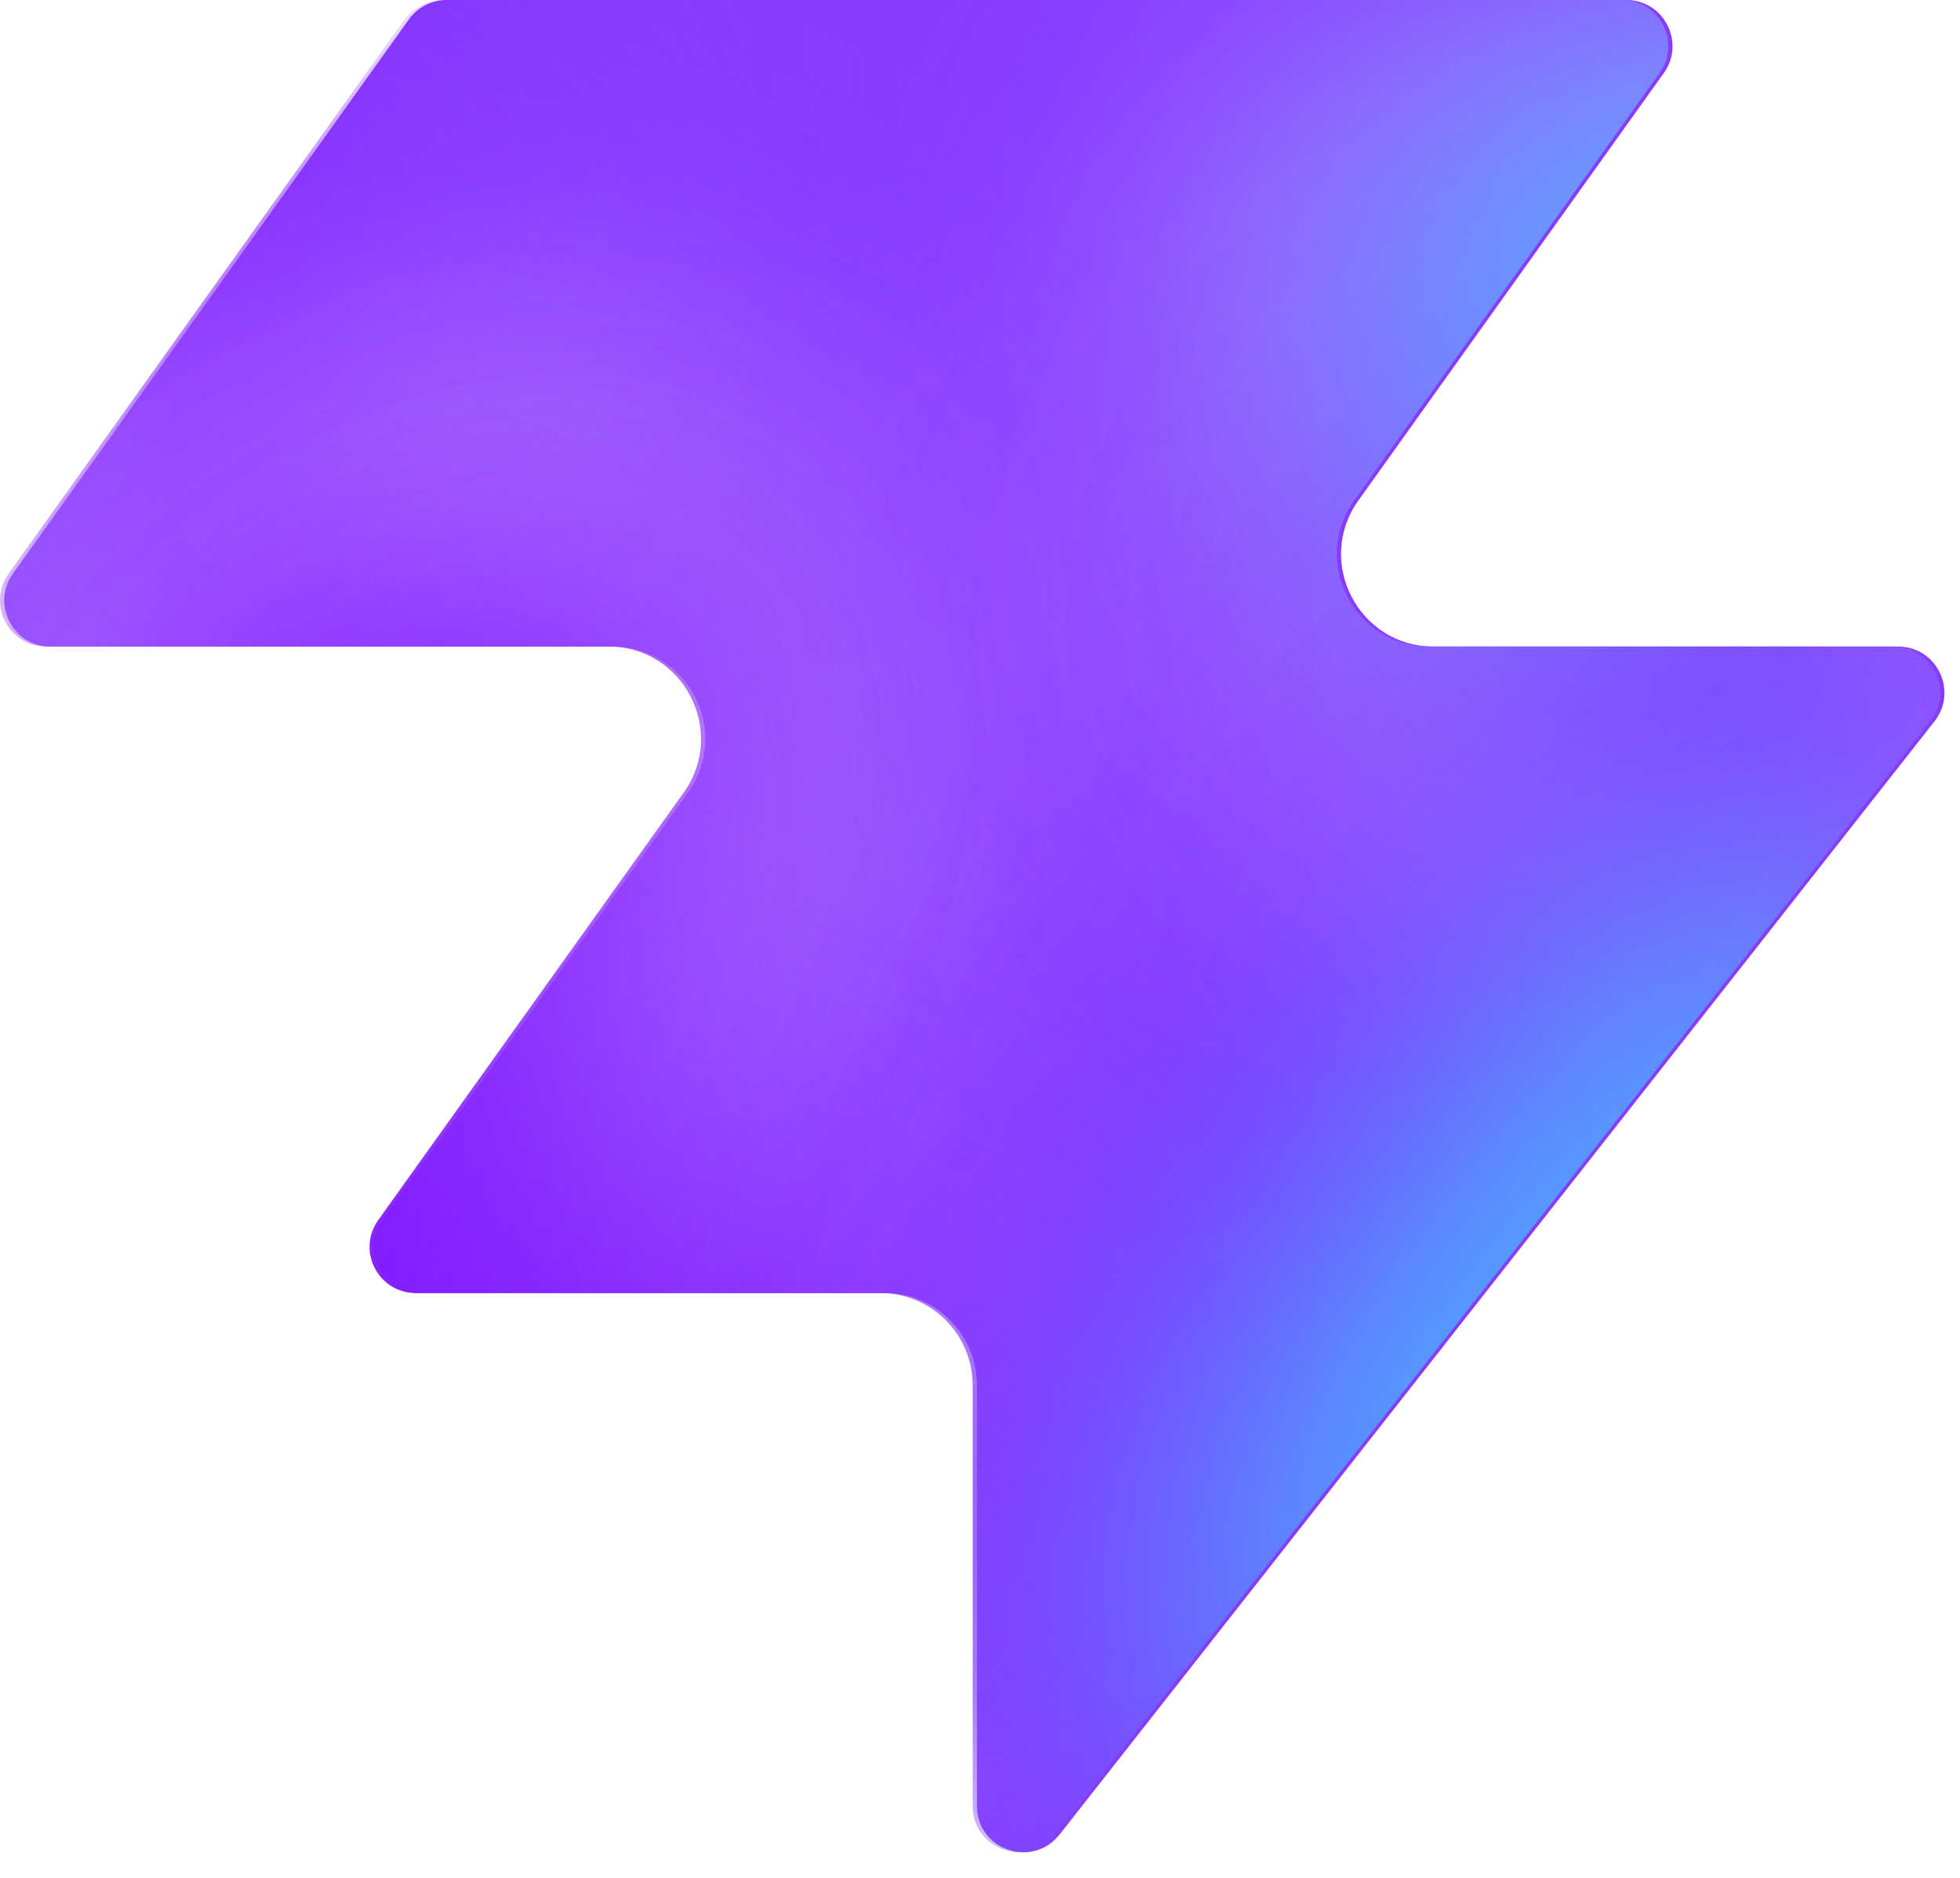
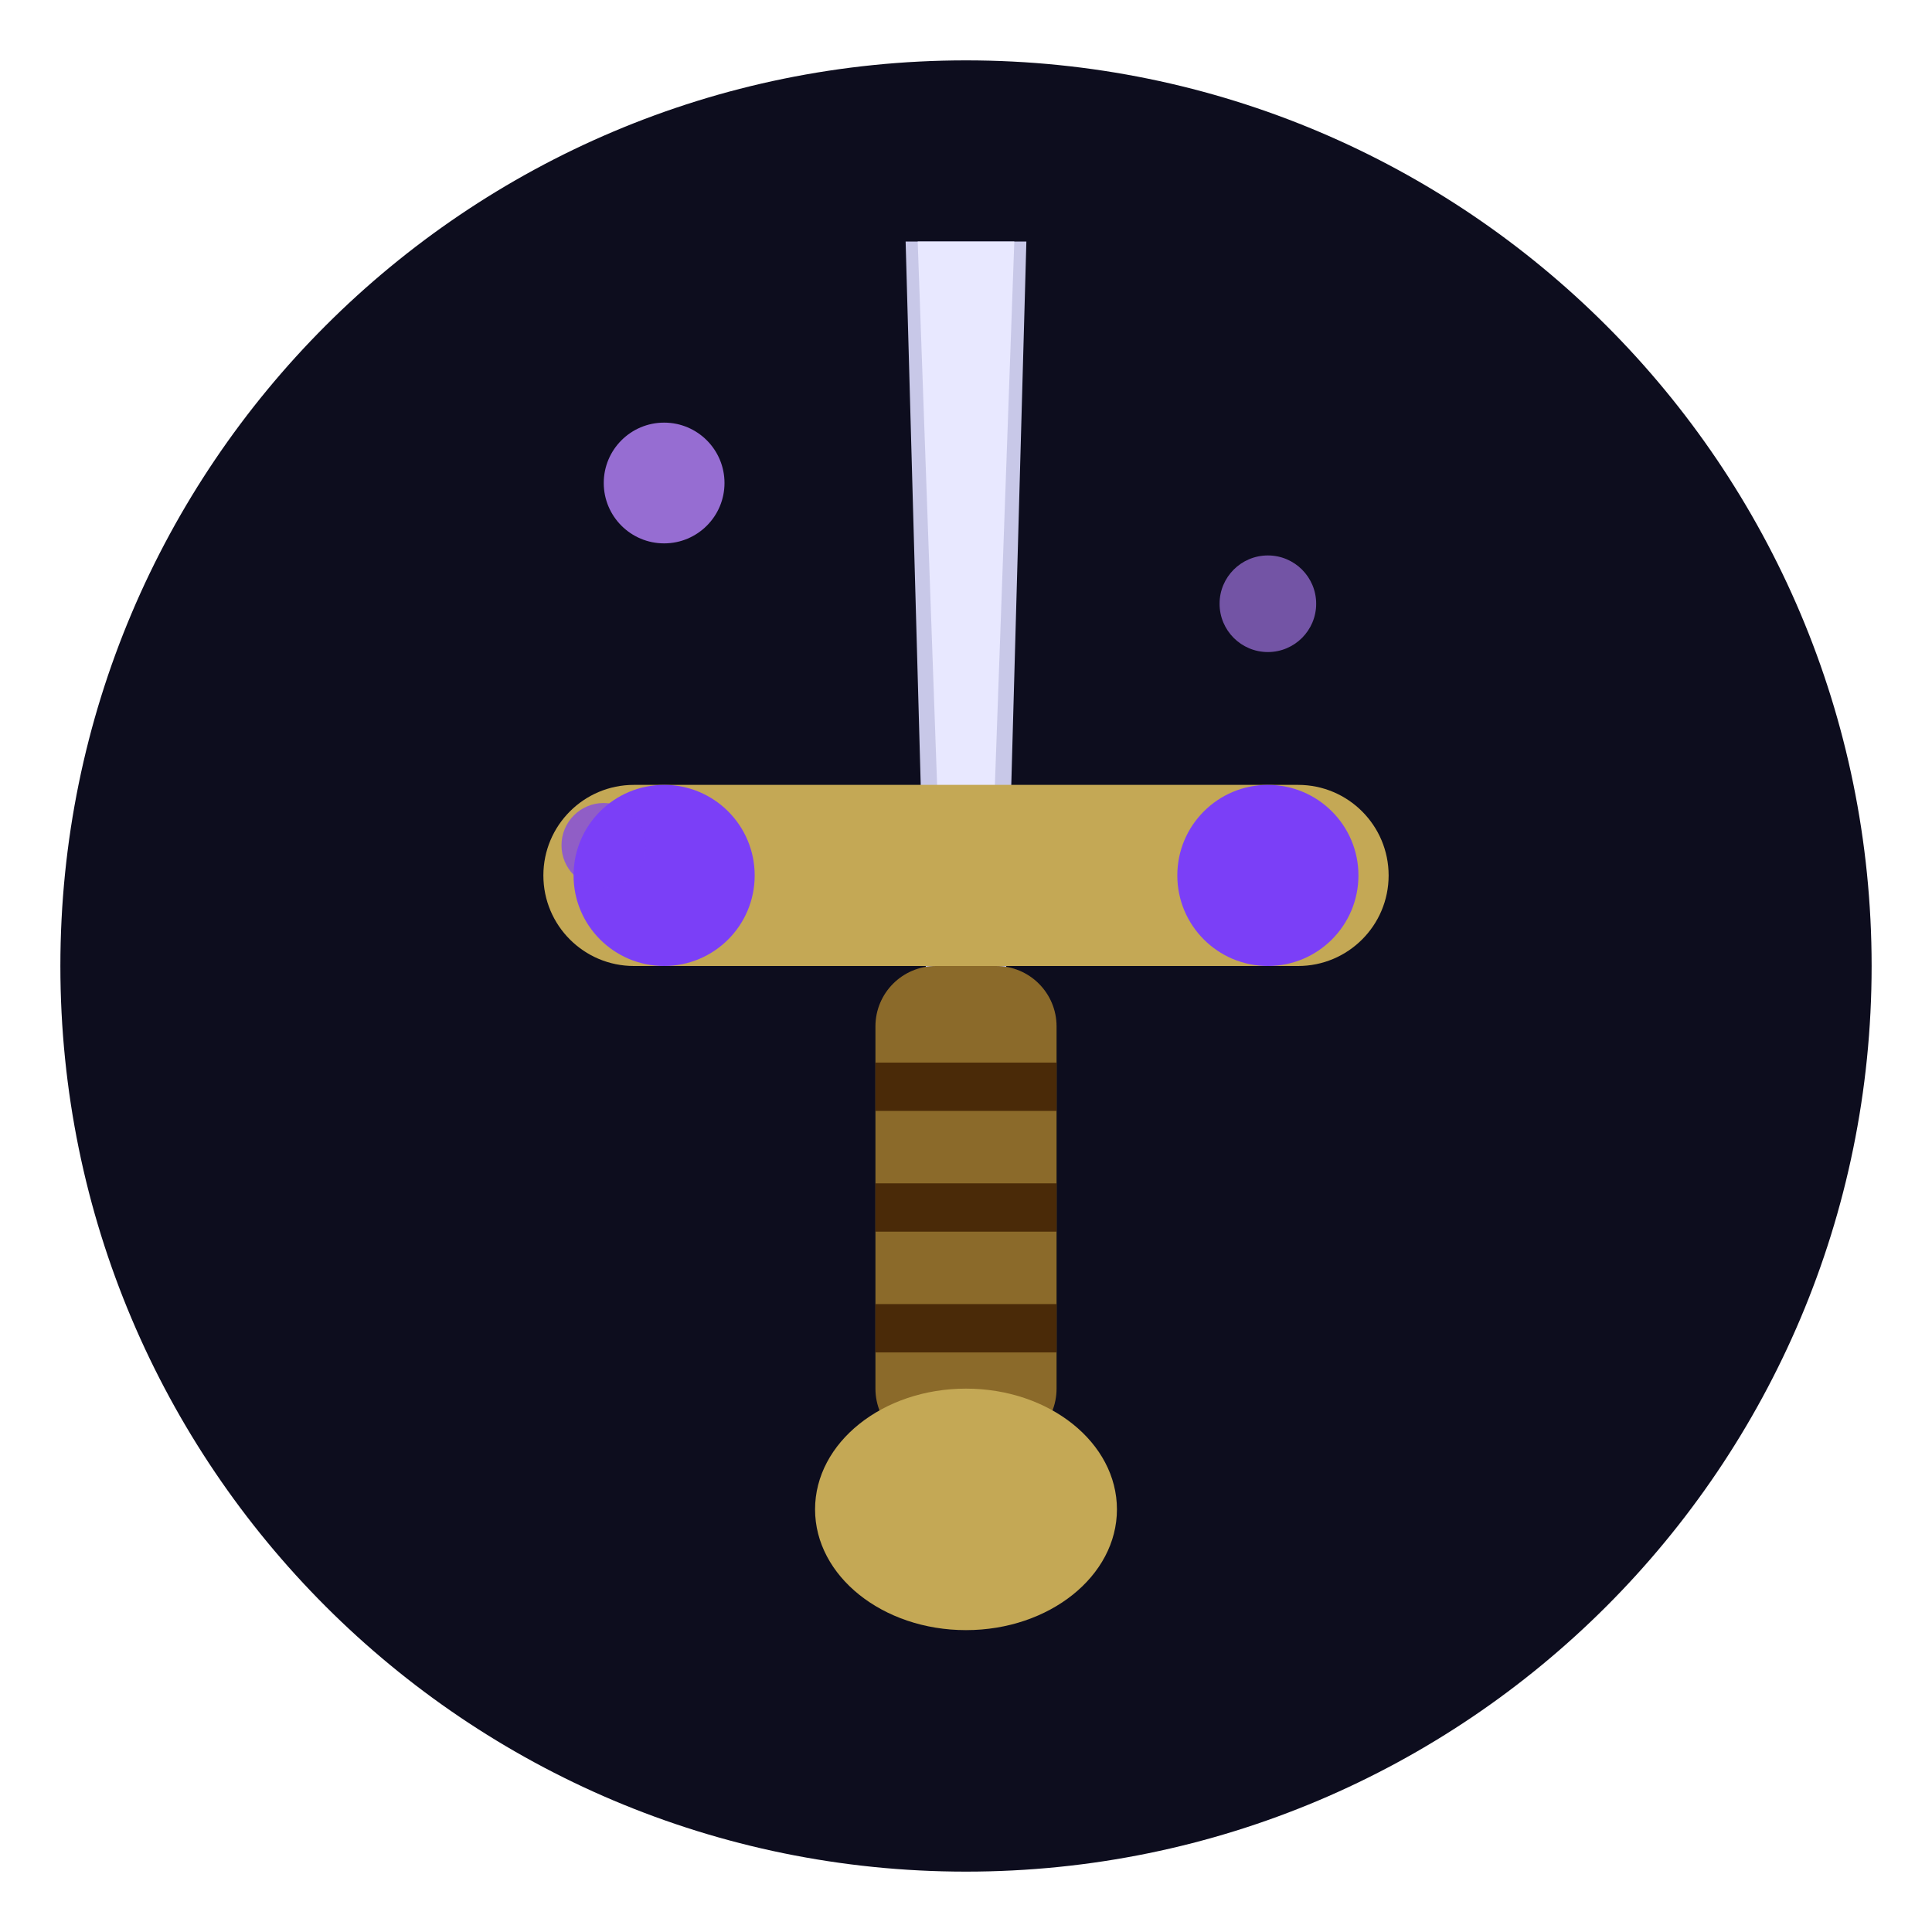
- <svg xmlns="http://www.w3.org/2000/svg" width="48" height="46" fill="none" viewBox="0 0 48 46">
-   <path fill="#863bff" d="M25.946 44.938c-.664.845-2.021.375-2.021-.698V33.937a2.26 2.26 0 0 0-2.262-2.262H10.287c-.92 0-1.456-1.04-.92-1.788l7.48-10.471c1.07-1.497 0-3.578-1.842-3.578H1.237c-.92 0-1.456-1.04-.92-1.788L10.013.474c.214-.297.556-.474.92-.474h28.894c.92 0 1.456 1.04.92 1.788l-7.48 10.471c-1.07 1.498 0 3.579 1.842 3.579h11.377c.943 0 1.473 1.088.89 1.83L25.947 44.94z" style="fill:#863bff;fill:color(display-p3 .525 .23 1);fill-opacity:1" />
-   <mask id="a" width="48" height="46" x="0" y="0" maskUnits="userSpaceOnUse" style="mask-type:alpha">
-     <path fill="#000" d="M25.842 44.938c-.664.844-2.021.375-2.021-.698V33.937a2.26 2.26 0 0 0-2.262-2.262H10.183c-.92 0-1.456-1.04-.92-1.788l7.48-10.471c1.07-1.498 0-3.579-1.842-3.579H1.133c-.92 0-1.456-1.04-.92-1.787L9.91.473c.214-.297.556-.474.92-.474h28.894c.92 0 1.456 1.04.92 1.788l-7.48 10.471c-1.07 1.498 0 3.578 1.842 3.578h11.377c.943 0 1.473 1.088.89 1.832L25.843 44.94z" style="fill:#000;fill-opacity:1" />
-   </mask>
-   <g mask="url(#a)">
-     <g filter="url(#b)">
-       <ellipse cx="5.508" cy="14.704" fill="#ede6ff" rx="5.508" ry="14.704" style="fill:#ede6ff;fill:color(display-p3 .927 .903 1);fill-opacity:1" transform="matrix(.00324 1 1 -.00324 -4.47 31.516)" />
-     </g>
-     <g filter="url(#c)">
-       <ellipse cx="10.399" cy="29.851" fill="#ede6ff" rx="10.399" ry="29.851" style="fill:#ede6ff;fill:color(display-p3 .927 .903 1);fill-opacity:1" transform="matrix(.00324 1 1 -.00324 -39.328 7.883)" />
-     </g>
-     <g filter="url(#d)">
-       <ellipse cx="5.508" cy="30.487" fill="#7e14ff" rx="5.508" ry="30.487" style="fill:#7e14ff;fill:color(display-p3 .492 .077 1);fill-opacity:1" transform="rotate(89.814 -25.913 -14.639)scale(1 -1)" />
-     </g>
-     <g filter="url(#e)">
-       <ellipse cx="5.508" cy="30.599" fill="#7e14ff" rx="5.508" ry="30.599" style="fill:#7e14ff;fill:color(display-p3 .492 .077 1);fill-opacity:1" transform="rotate(89.814 -32.644 -3.334)scale(1 -1)" />
-     </g>
-     <g filter="url(#f)">
-       <ellipse cx="5.508" cy="30.599" fill="#7e14ff" rx="5.508" ry="30.599" style="fill:#7e14ff;fill:color(display-p3 .492 .077 1);fill-opacity:1" transform="matrix(.00324 1 1 -.00324 -34.34 30.47)" />
-     </g>
-     <g filter="url(#g)">
-       <ellipse cx="14.072" cy="22.078" fill="#ede6ff" rx="14.072" ry="22.078" style="fill:#ede6ff;fill:color(display-p3 .927 .903 1);fill-opacity:1" transform="rotate(93.35 24.506 48.493)scale(-1 1)" />
-     </g>
-     <g filter="url(#h)">
-       <ellipse cx="3.47" cy="21.501" fill="#7e14ff" rx="3.47" ry="21.501" style="fill:#7e14ff;fill:color(display-p3 .492 .077 1);fill-opacity:1" transform="rotate(89.009 28.708 47.59)scale(-1 1)" />
-     </g>
-     <g filter="url(#i)">
-       <ellipse cx="3.47" cy="21.501" fill="#7e14ff" rx="3.47" ry="21.501" style="fill:#7e14ff;fill:color(display-p3 .492 .077 1);fill-opacity:1" transform="rotate(89.009 28.708 47.59)scale(-1 1)" />
-     </g>
-     <g filter="url(#j)">
-       <ellipse cx=".387" cy="8.972" fill="#7e14ff" rx="4.407" ry="29.108" style="fill:#7e14ff;fill:color(display-p3 .492 .077 1);fill-opacity:1" transform="rotate(39.51 .387 8.972)" />
-     </g>
-     <g filter="url(#k)">
-       <ellipse cx="47.523" cy="-6.092" fill="#7e14ff" rx="4.407" ry="29.108" style="fill:#7e14ff;fill:color(display-p3 .492 .077 1);fill-opacity:1" transform="rotate(37.892 47.523 -6.092)" />
-     </g>
-     <g filter="url(#l)">
-       <ellipse cx="41.412" cy="6.333" fill="#47bfff" rx="5.971" ry="9.665" style="fill:#47bfff;fill:color(display-p3 .28 .748 1);fill-opacity:1" transform="rotate(37.892 41.412 6.333)" />
-     </g>
-     <g filter="url(#m)">
-       <ellipse cx="-1.879" cy="38.332" fill="#7e14ff" rx="4.407" ry="29.108" style="fill:#7e14ff;fill:color(display-p3 .492 .077 1);fill-opacity:1" transform="rotate(37.892 -1.88 38.332)" />
-     </g>
-     <g filter="url(#n)">
-       <ellipse cx="-1.879" cy="38.332" fill="#7e14ff" rx="4.407" ry="29.108" style="fill:#7e14ff;fill:color(display-p3 .492 .077 1);fill-opacity:1" transform="rotate(37.892 -1.88 38.332)" />
-     </g>
-     <g filter="url(#o)">
-       <ellipse cx="35.651" cy="29.907" fill="#7e14ff" rx="4.407" ry="29.108" style="fill:#7e14ff;fill:color(display-p3 .492 .077 1);fill-opacity:1" transform="rotate(37.892 35.651 29.907)" />
-     </g>
-     <g filter="url(#p)">
-       <ellipse cx="38.418" cy="32.4" fill="#47bfff" rx="5.971" ry="15.297" style="fill:#47bfff;fill:color(display-p3 .28 .748 1);fill-opacity:1" transform="rotate(37.892 38.418 32.4)" />
-     </g>
-   </g>
-   <defs>
-     <filter id="b" width="60.045" height="41.654" x="-19.77" y="16.149" color-interpolation-filters="sRGB" filterUnits="userSpaceOnUse">
-       <feFlood flood-opacity="0" result="BackgroundImageFix" />
-       <feBlend in="SourceGraphic" in2="BackgroundImageFix" result="shape" />
-       <feGaussianBlur result="effect1_foregroundBlur_2002_17158" stdDeviation="7.659" />
-     </filter>
-     <filter id="c" width="90.34" height="51.437" x="-54.613" y="-7.533" color-interpolation-filters="sRGB" filterUnits="userSpaceOnUse">
-       <feFlood flood-opacity="0" result="BackgroundImageFix" />
-       <feBlend in="SourceGraphic" in2="BackgroundImageFix" result="shape" />
-       <feGaussianBlur result="effect1_foregroundBlur_2002_17158" stdDeviation="7.659" />
-     </filter>
-     <filter id="d" width="79.355" height="29.4" x="-49.64" y="2.03" color-interpolation-filters="sRGB" filterUnits="userSpaceOnUse">
-       <feFlood flood-opacity="0" result="BackgroundImageFix" />
-       <feBlend in="SourceGraphic" in2="BackgroundImageFix" result="shape" />
-       <feGaussianBlur result="effect1_foregroundBlur_2002_17158" stdDeviation="4.596" />
-     </filter>
-     <filter id="e" width="79.579" height="29.4" x="-45.045" y="20.029" color-interpolation-filters="sRGB" filterUnits="userSpaceOnUse">
-       <feFlood flood-opacity="0" result="BackgroundImageFix" />
-       <feBlend in="SourceGraphic" in2="BackgroundImageFix" result="shape" />
-       <feGaussianBlur result="effect1_foregroundBlur_2002_17158" stdDeviation="4.596" />
-     </filter>
-     <filter id="f" width="79.579" height="29.4" x="-43.513" y="21.178" color-interpolation-filters="sRGB" filterUnits="userSpaceOnUse">
-       <feFlood flood-opacity="0" result="BackgroundImageFix" />
-       <feBlend in="SourceGraphic" in2="BackgroundImageFix" result="shape" />
-       <feGaussianBlur result="effect1_foregroundBlur_2002_17158" stdDeviation="4.596" />
-     </filter>
-     <filter id="g" width="74.749" height="58.852" x="15.756" y="-17.901" color-interpolation-filters="sRGB" filterUnits="userSpaceOnUse">
-       <feFlood flood-opacity="0" result="BackgroundImageFix" />
-       <feBlend in="SourceGraphic" in2="BackgroundImageFix" result="shape" />
-       <feGaussianBlur result="effect1_foregroundBlur_2002_17158" stdDeviation="7.659" />
-     </filter>
-     <filter id="h" width="61.377" height="25.362" x="23.548" y="2.284" color-interpolation-filters="sRGB" filterUnits="userSpaceOnUse">
-       <feFlood flood-opacity="0" result="BackgroundImageFix" />
-       <feBlend in="SourceGraphic" in2="BackgroundImageFix" result="shape" />
-       <feGaussianBlur result="effect1_foregroundBlur_2002_17158" stdDeviation="4.596" />
-     </filter>
-     <filter id="i" width="61.377" height="25.362" x="23.548" y="2.284" color-interpolation-filters="sRGB" filterUnits="userSpaceOnUse">
-       <feFlood flood-opacity="0" result="BackgroundImageFix" />
-       <feBlend in="SourceGraphic" in2="BackgroundImageFix" result="shape" />
-       <feGaussianBlur result="effect1_foregroundBlur_2002_17158" stdDeviation="4.596" />
-     </filter>
-     <filter id="j" width="56.045" height="63.649" x="-27.636" y="-22.853" color-interpolation-filters="sRGB" filterUnits="userSpaceOnUse">
-       <feFlood flood-opacity="0" result="BackgroundImageFix" />
-       <feBlend in="SourceGraphic" in2="BackgroundImageFix" result="shape" />
-       <feGaussianBlur result="effect1_foregroundBlur_2002_17158" stdDeviation="4.596" />
-     </filter>
-     <filter id="k" width="54.814" height="64.646" x="20.116" y="-38.415" color-interpolation-filters="sRGB" filterUnits="userSpaceOnUse">
-       <feFlood flood-opacity="0" result="BackgroundImageFix" />
-       <feBlend in="SourceGraphic" in2="BackgroundImageFix" result="shape" />
-       <feGaussianBlur result="effect1_foregroundBlur_2002_17158" stdDeviation="4.596" />
-     </filter>
-     <filter id="l" width="33.541" height="35.313" x="24.641" y="-11.323" color-interpolation-filters="sRGB" filterUnits="userSpaceOnUse">
-       <feFlood flood-opacity="0" result="BackgroundImageFix" />
-       <feBlend in="SourceGraphic" in2="BackgroundImageFix" result="shape" />
-       <feGaussianBlur result="effect1_foregroundBlur_2002_17158" stdDeviation="4.596" />
-     </filter>
-     <filter id="m" width="54.814" height="64.646" x="-29.286" y="6.009" color-interpolation-filters="sRGB" filterUnits="userSpaceOnUse">
-       <feFlood flood-opacity="0" result="BackgroundImageFix" />
-       <feBlend in="SourceGraphic" in2="BackgroundImageFix" result="shape" />
-       <feGaussianBlur result="effect1_foregroundBlur_2002_17158" stdDeviation="4.596" />
-     </filter>
-     <filter id="n" width="54.814" height="64.646" x="-29.286" y="6.009" color-interpolation-filters="sRGB" filterUnits="userSpaceOnUse">
-       <feFlood flood-opacity="0" result="BackgroundImageFix" />
-       <feBlend in="SourceGraphic" in2="BackgroundImageFix" result="shape" />
-       <feGaussianBlur result="effect1_foregroundBlur_2002_17158" stdDeviation="4.596" />
-     </filter>
-     <filter id="o" width="54.814" height="64.646" x="8.244" y="-2.416" color-interpolation-filters="sRGB" filterUnits="userSpaceOnUse">
-       <feFlood flood-opacity="0" result="BackgroundImageFix" />
-       <feBlend in="SourceGraphic" in2="BackgroundImageFix" result="shape" />
-       <feGaussianBlur result="effect1_foregroundBlur_2002_17158" stdDeviation="4.596" />
-     </filter>
-     <filter id="p" width="39.409" height="43.623" x="18.713" y="10.588" color-interpolation-filters="sRGB" filterUnits="userSpaceOnUse">
-       <feFlood flood-opacity="0" result="BackgroundImageFix" />
-       <feBlend in="SourceGraphic" in2="BackgroundImageFix" result="shape" />
-       <feGaussianBlur result="effect1_foregroundBlur_2002_17158" stdDeviation="4.596" />
-     </filter>
-   </defs>
+ <svg xmlns="http://www.w3.org/2000/svg" viewBox="0 0 32 32">
+   <circle cx="16" cy="16" r="15" fill="#0d0d1e" />
+   <polygon points="15,4 17,4 16.5,22 15.5,22" fill="#c8c8e8" />
+   <polygon points="15.2,4 16.8,4 16.3,18 15.7,18" fill="#e8e8ff" />
+   <rect x="9" y="13" width="14" height="3" rx="1.5" fill="#c4a855" />
+   <circle cx="11" cy="14.5" r="1.5" fill="#7b3ff7" />
+   <circle cx="21" cy="14.5" r="1.5" fill="#7b3ff7" />
+   <rect x="14.5" y="16" width="3" height="8" rx="1" fill="#8b6a2a" />
+   <line x1="14.5" y1="18" x2="17.5" y2="18" stroke="#4a2a08" stroke-width="0.8" />
+   <line x1="14.5" y1="20" x2="17.5" y2="20" stroke="#4a2a08" stroke-width="0.8" />
+   <line x1="14.5" y1="22" x2="17.5" y2="22" stroke="#4a2a08" stroke-width="0.8" />
+   <ellipse cx="16" cy="25" rx="2.5" ry="2" fill="#c4a855" />
+   <circle cx="11" cy="8" r="1" fill="#b884ff" opacity="0.8" />
+   <circle cx="21" cy="10" r="0.8" fill="#b884ff" opacity="0.6" />
+   <circle cx="10" cy="14" r="0.7" fill="#7b3ff7" opacity="0.7" />
</svg>
